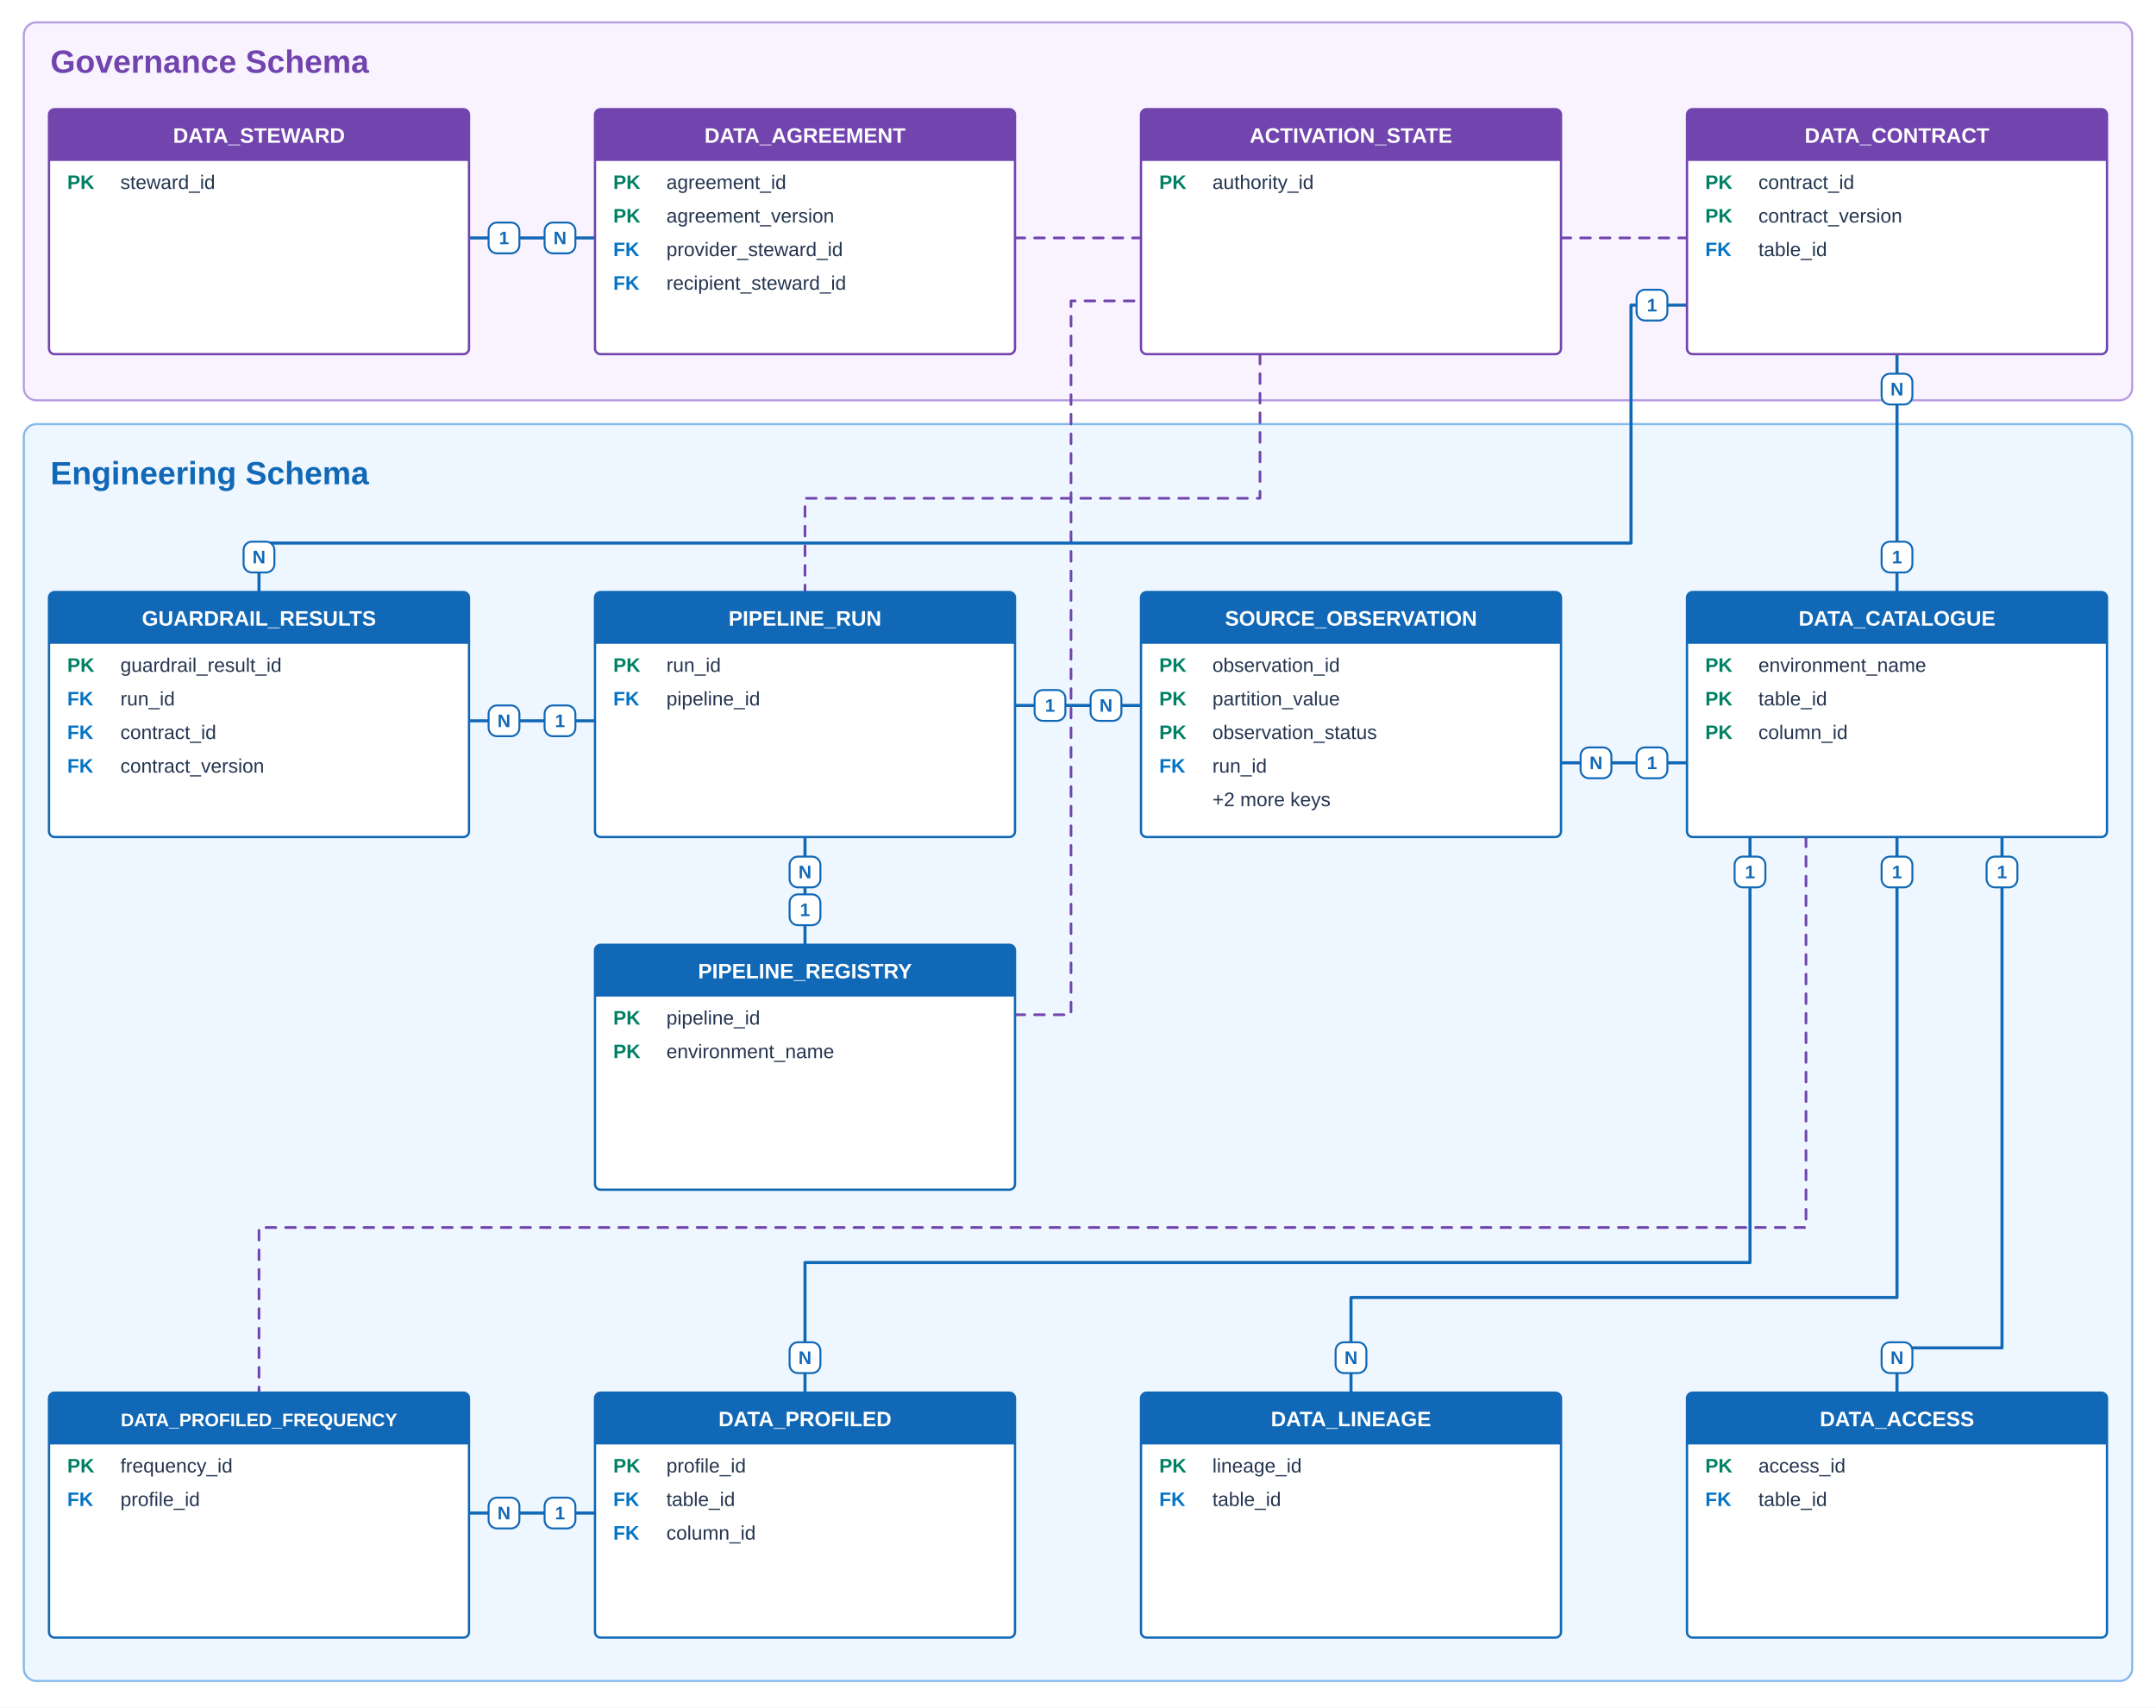
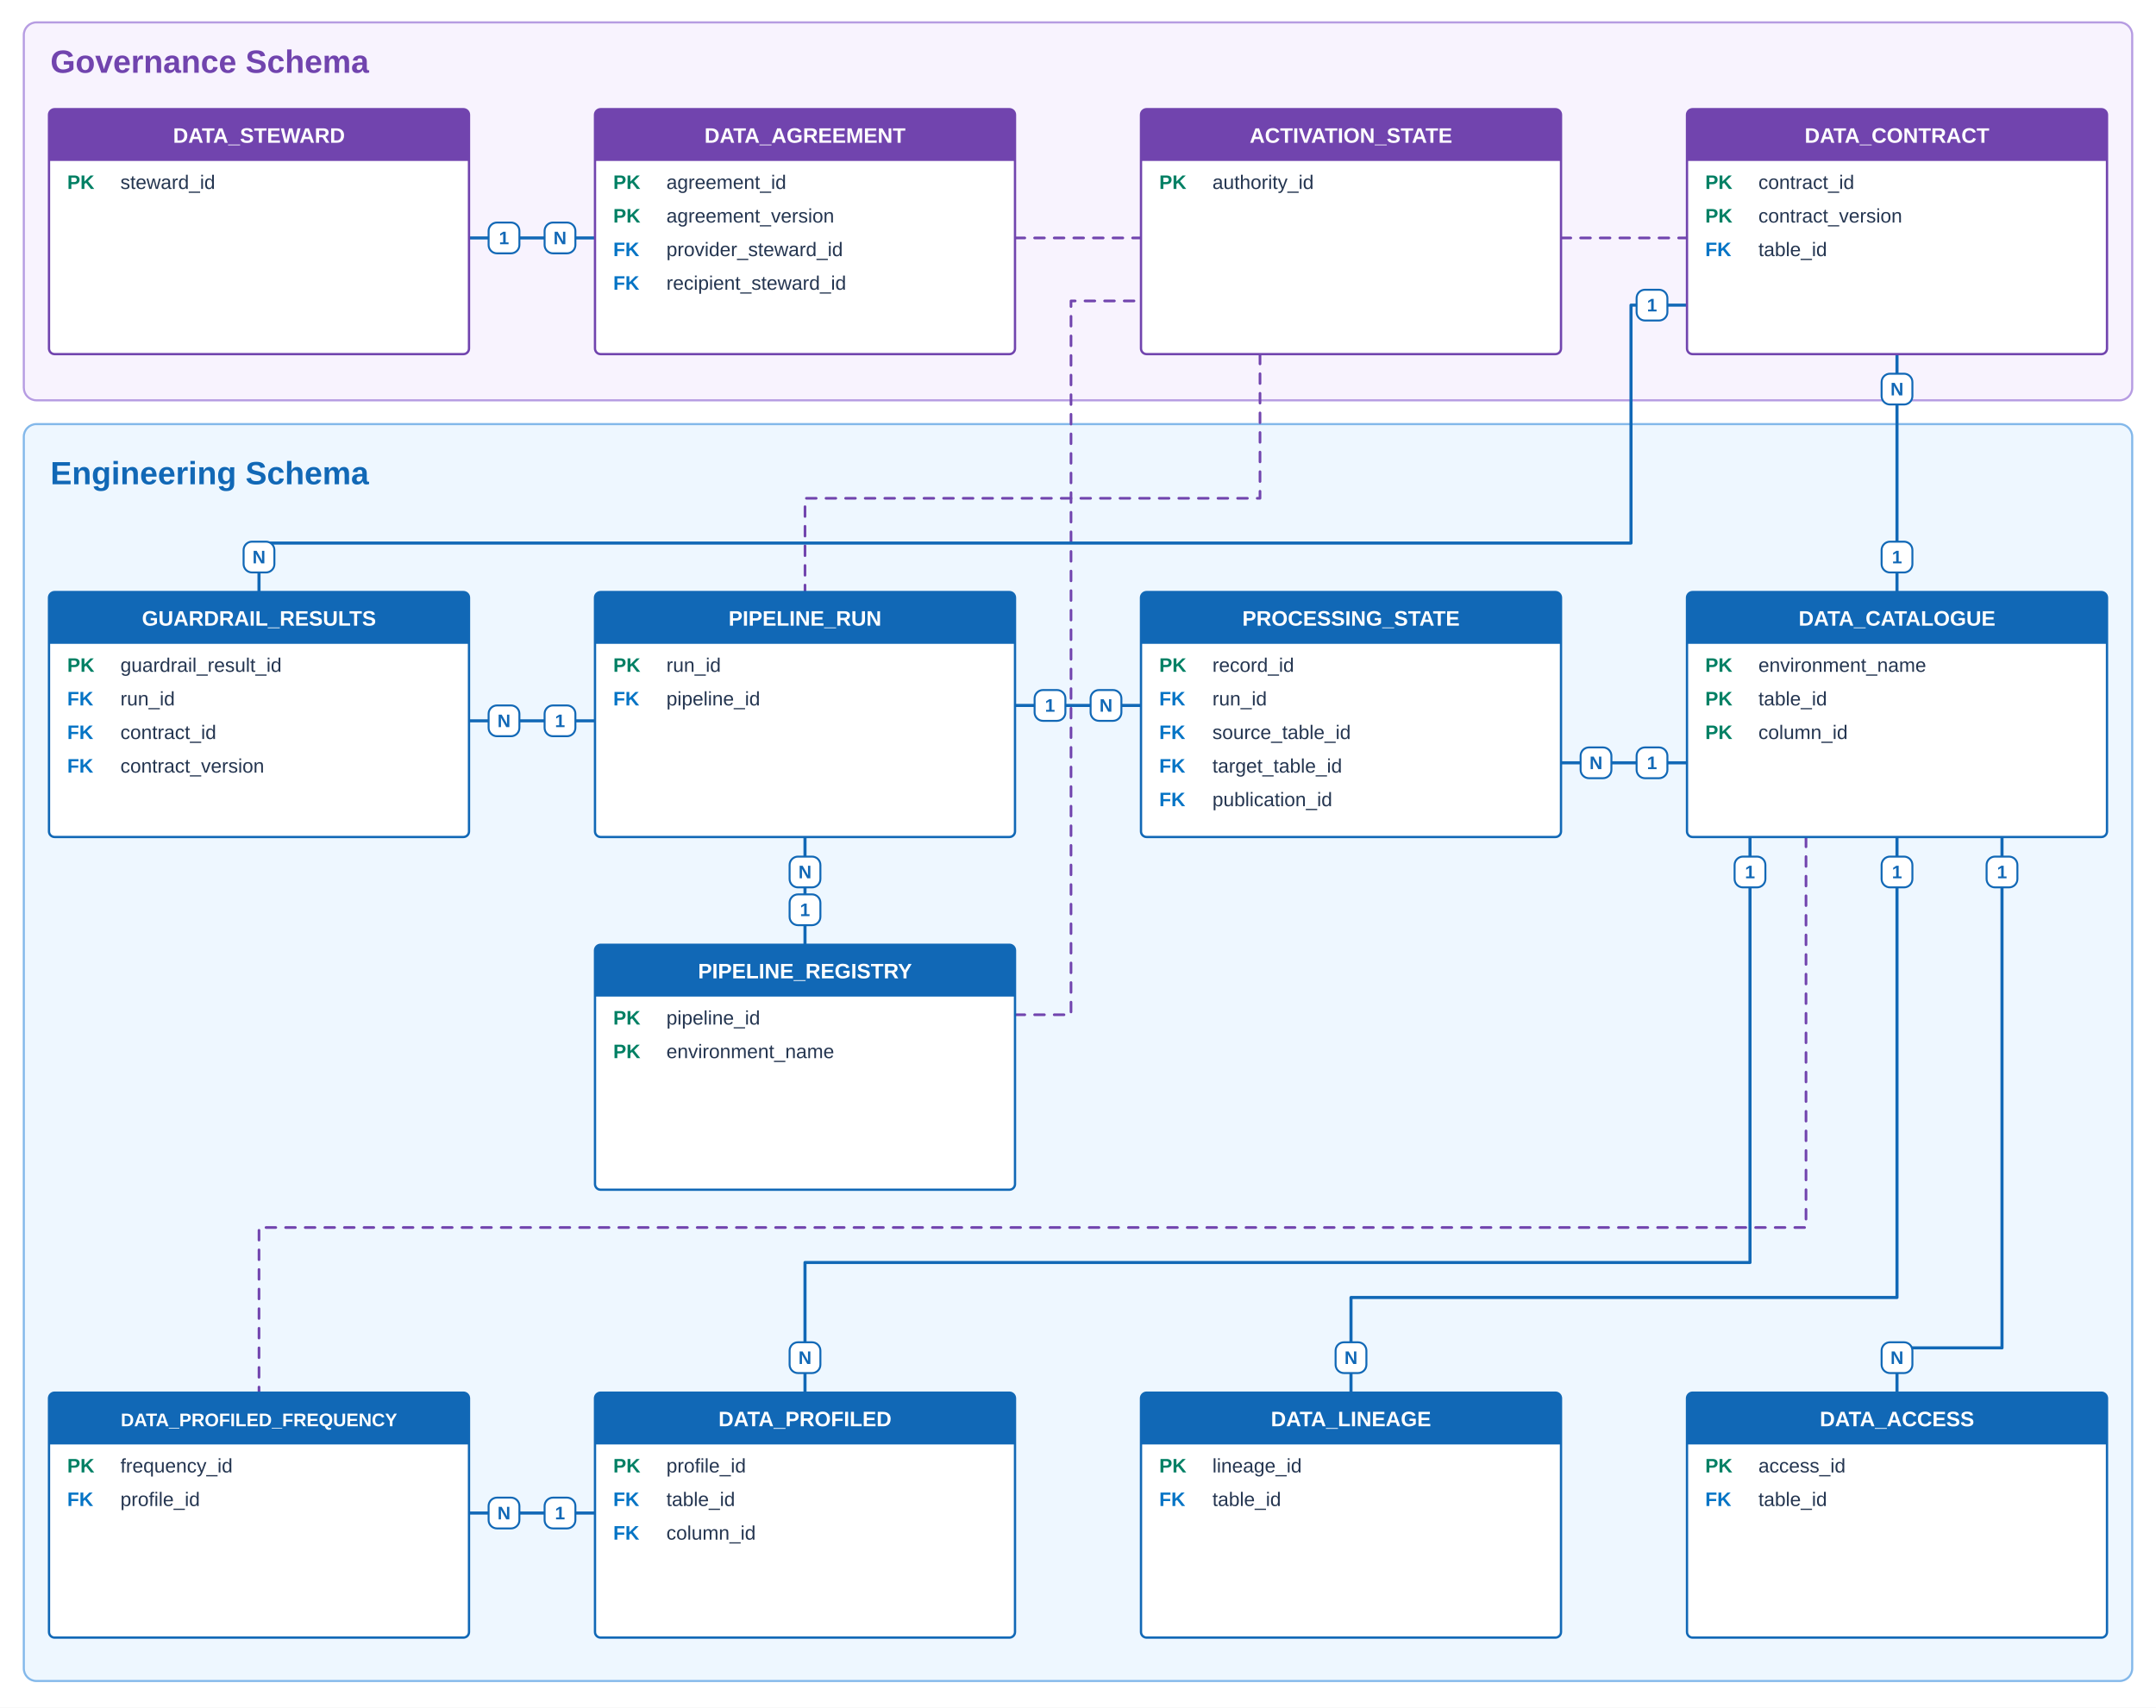
<svg xmlns="http://www.w3.org/2000/svg" xmlns:xlink="http://www.w3.org/1999/xlink" width="1540" height="1220" viewBox="0 0 1540 1220" role="img" aria-label="FabricOps metadata relationship diagram">
  <rect width="1540" height="1220" fill="#FFFFFF" />
  <rect x="17" y="16" width="1506" height="270" rx="9" fill="#F8F3FE" stroke="#B69CE2" stroke-width="1.5" />
  <rect x="17" y="303" width="1506" height="898" rx="9" fill="#EEF7FF" stroke="#83B8EA" stroke-width="1.5" />
  <text x="36" y="52" font-size="23" font-family="Arial, sans-serif" font-weight="700" fill="#7144AE">Governance Schema</text>
  <text x="36" y="346" font-size="23" font-family="Arial, sans-serif" font-weight="700" fill="#1168B6">Engineering Schema</text>
  <g id="metadata-er-relationships" aria-label="Metadata table relationships">
    <g class="metadata-er-relationship" data-from="DATA_STEWARD" data-to="DATA_AGREEMENT" data-cardinality="1:N" data-kind="physical">
      <path d="M335 170H425" fill="none" stroke="#1168B6" stroke-width="2.2" stroke-linecap="round" stroke-linejoin="round" />
      <rect x="349" y="159" width="22" height="22" rx="6" fill="#FFFFFF" stroke="#1168B6" stroke-width="1.4" />
      <text x="360" y="174.5" text-anchor="middle" font-size="13" font-weight="700" font-family="Arial, sans-serif" fill="#1168B6">1</text>
      <rect x="389" y="159" width="22" height="22" rx="6" fill="#FFFFFF" stroke="#1168B6" stroke-width="1.4" />
      <text x="400" y="174.5" text-anchor="middle" font-size="13" font-weight="700" font-family="Arial, sans-serif" fill="#1168B6">N</text>
    </g>
    <g class="metadata-er-relationship" data-from="DATA_AGREEMENT" data-to="ACTIVATION_STATE" data-cardinality="" data-kind="logical">
      <path d="M725 170H815" fill="none" stroke="#7144AE" stroke-width="1.9" stroke-linecap="round" stroke-linejoin="round" stroke-dasharray="7 7" />
    </g>
    <g class="metadata-er-relationship" data-from="ACTIVATION_STATE" data-to="DATA_CONTRACT" data-cardinality="" data-kind="logical">
      <path d="M1115 170H1205" fill="none" stroke="#7144AE" stroke-width="1.9" stroke-linecap="round" stroke-linejoin="round" stroke-dasharray="7 7" />
    </g>
    <g class="metadata-er-relationship" data-from="PIPELINE_REGISTRY" data-to="ACTIVATION_STATE" data-cardinality="" data-kind="logical">
      <path d="M725 725H765V215H815" fill="none" stroke="#7144AE" stroke-width="1.9" stroke-linecap="round" stroke-linejoin="round" stroke-dasharray="7 7" />
    </g>
    <g class="metadata-er-relationship" data-from="ACTIVATION_STATE" data-to="PIPELINE_RUN" data-cardinality="" data-kind="logical">
      <path d="M900 253V356H575V423" fill="none" stroke="#7144AE" stroke-width="1.9" stroke-linecap="round" stroke-linejoin="round" stroke-dasharray="7 7" />
    </g>
    <g class="metadata-er-relationship" data-from="DATA_CATALOGUE" data-to="DATA_CONTRACT" data-cardinality="1:N" data-kind="physical">
      <path d="M1355 423V253" fill="none" stroke="#1168B6" stroke-width="2.2" stroke-linecap="round" stroke-linejoin="round" />
      <rect x="1344" y="387" width="22" height="22" rx="6" fill="#FFFFFF" stroke="#1168B6" stroke-width="1.4" />
      <text x="1355" y="402.5" text-anchor="middle" font-size="13" font-weight="700" font-family="Arial, sans-serif" fill="#1168B6">1</text>
      <rect x="1344" y="267" width="22" height="22" rx="6" fill="#FFFFFF" stroke="#1168B6" stroke-width="1.4" />
      <text x="1355" y="282.5" text-anchor="middle" font-size="13" font-weight="700" font-family="Arial, sans-serif" fill="#1168B6">N</text>
    </g>
    <g class="metadata-er-relationship" data-from="PIPELINE_RUN" data-to="GUARDRAIL_RESULTS" data-cardinality="1:N" data-kind="physical">
      <path d="M425 515H335" fill="none" stroke="#1168B6" stroke-width="2.2" stroke-linecap="round" stroke-linejoin="round" />
      <rect x="389" y="504" width="22" height="22" rx="6" fill="#FFFFFF" stroke="#1168B6" stroke-width="1.4" />
      <text x="400" y="519.5" text-anchor="middle" font-size="13" font-weight="700" font-family="Arial, sans-serif" fill="#1168B6">1</text>
      <rect x="349" y="504" width="22" height="22" rx="6" fill="#FFFFFF" stroke="#1168B6" stroke-width="1.4" />
      <text x="360" y="519.5" text-anchor="middle" font-size="13" font-weight="700" font-family="Arial, sans-serif" fill="#1168B6">N</text>
    </g>
-     <g class="metadata-er-relationship" data-from="PIPELINE_RUN" data-to="SOURCE_OBSERVATION" data-cardinality="1:N" data-kind="physical">
+     <g class="metadata-er-relationship" data-from="PIPELINE_RUN" data-to="PROCESSING_STATE" data-cardinality="1:N" data-kind="physical">
      <path d="M725 504H815" fill="none" stroke="#1168B6" stroke-width="2.2" stroke-linecap="round" stroke-linejoin="round" />
      <rect x="739" y="493" width="22" height="22" rx="6" fill="#FFFFFF" stroke="#1168B6" stroke-width="1.4" />
      <text x="750" y="508.5" text-anchor="middle" font-size="13" font-weight="700" font-family="Arial, sans-serif" fill="#1168B6">1</text>
      <rect x="779" y="493" width="22" height="22" rx="6" fill="#FFFFFF" stroke="#1168B6" stroke-width="1.4" />
      <text x="790" y="508.5" text-anchor="middle" font-size="13" font-weight="700" font-family="Arial, sans-serif" fill="#1168B6">N</text>
    </g>
-     <g class="metadata-er-relationship" data-from="DATA_CATALOGUE" data-to="SOURCE_OBSERVATION" data-cardinality="1:N" data-kind="physical">
+     <g class="metadata-er-relationship" data-from="DATA_CATALOGUE" data-to="PROCESSING_STATE" data-cardinality="1:N" data-kind="physical">
      <path d="M1205 545H1115" fill="none" stroke="#1168B6" stroke-width="2.2" stroke-linecap="round" stroke-linejoin="round" />
      <rect x="1169" y="534" width="22" height="22" rx="6" fill="#FFFFFF" stroke="#1168B6" stroke-width="1.4" />
      <text x="1180" y="549.5" text-anchor="middle" font-size="13" font-weight="700" font-family="Arial, sans-serif" fill="#1168B6">1</text>
      <rect x="1129" y="534" width="22" height="22" rx="6" fill="#FFFFFF" stroke="#1168B6" stroke-width="1.4" />
      <text x="1140" y="549.5" text-anchor="middle" font-size="13" font-weight="700" font-family="Arial, sans-serif" fill="#1168B6">N</text>
    </g>
    <g class="metadata-er-relationship" data-from="PIPELINE_REGISTRY" data-to="PIPELINE_RUN" data-cardinality="1:N" data-kind="physical">
      <path d="M575 675V598" fill="none" stroke="#1168B6" stroke-width="2.2" stroke-linecap="round" stroke-linejoin="round" />
      <rect x="564" y="639" width="22" height="22" rx="6" fill="#FFFFFF" stroke="#1168B6" stroke-width="1.4" />
      <text x="575" y="654.5" text-anchor="middle" font-size="13" font-weight="700" font-family="Arial, sans-serif" fill="#1168B6">1</text>
      <rect x="564" y="612" width="22" height="22" rx="6" fill="#FFFFFF" stroke="#1168B6" stroke-width="1.4" />
      <text x="575" y="627.5" text-anchor="middle" font-size="13" font-weight="700" font-family="Arial, sans-serif" fill="#1168B6">N</text>
    </g>
    <g class="metadata-er-relationship" data-from="DATA_CATALOGUE" data-to="DATA_PROFILED" data-cardinality="1:N" data-kind="physical">
      <path d="M1250 598V902H575V995" fill="none" stroke="#1168B6" stroke-width="2.2" stroke-linecap="round" stroke-linejoin="round" />
      <rect x="1239" y="612" width="22" height="22" rx="6" fill="#FFFFFF" stroke="#1168B6" stroke-width="1.4" />
      <text x="1250" y="627.5" text-anchor="middle" font-size="13" font-weight="700" font-family="Arial, sans-serif" fill="#1168B6">1</text>
      <rect x="564" y="959" width="22" height="22" rx="6" fill="#FFFFFF" stroke="#1168B6" stroke-width="1.4" />
      <text x="575" y="974.5" text-anchor="middle" font-size="13" font-weight="700" font-family="Arial, sans-serif" fill="#1168B6">N</text>
    </g>
    <g class="metadata-er-relationship" data-from="DATA_CATALOGUE" data-to="DATA_PROFILED_FREQUENCY" data-cardinality="" data-kind="logical">
      <path d="M1290 598V877H185V995" fill="none" stroke="#7144AE" stroke-width="1.9" stroke-linecap="round" stroke-linejoin="round" stroke-dasharray="7 7" />
    </g>
    <g class="metadata-er-relationship" data-from="DATA_CATALOGUE" data-to="DATA_LINEAGE" data-cardinality="1:N" data-kind="physical">
      <path d="M1355 598V927H965V995" fill="none" stroke="#1168B6" stroke-width="2.2" stroke-linecap="round" stroke-linejoin="round" />
      <rect x="1344" y="612" width="22" height="22" rx="6" fill="#FFFFFF" stroke="#1168B6" stroke-width="1.4" />
      <text x="1355" y="627.5" text-anchor="middle" font-size="13" font-weight="700" font-family="Arial, sans-serif" fill="#1168B6">1</text>
      <rect x="954" y="959" width="22" height="22" rx="6" fill="#FFFFFF" stroke="#1168B6" stroke-width="1.4" />
      <text x="965" y="974.5" text-anchor="middle" font-size="13" font-weight="700" font-family="Arial, sans-serif" fill="#1168B6">N</text>
    </g>
    <g class="metadata-er-relationship" data-from="DATA_CATALOGUE" data-to="DATA_ACCESS" data-cardinality="1:N" data-kind="physical">
      <path d="M1430 598V963H1355V995" fill="none" stroke="#1168B6" stroke-width="2.2" stroke-linecap="round" stroke-linejoin="round" />
      <rect x="1419" y="612" width="22" height="22" rx="6" fill="#FFFFFF" stroke="#1168B6" stroke-width="1.4" />
      <text x="1430" y="627.5" text-anchor="middle" font-size="13" font-weight="700" font-family="Arial, sans-serif" fill="#1168B6">1</text>
      <rect x="1344" y="959" width="22" height="22" rx="6" fill="#FFFFFF" stroke="#1168B6" stroke-width="1.4" />
      <text x="1355" y="974.5" text-anchor="middle" font-size="13" font-weight="700" font-family="Arial, sans-serif" fill="#1168B6">N</text>
    </g>
    <g class="metadata-er-relationship" data-from="DATA_PROFILED" data-to="DATA_PROFILED_FREQUENCY" data-cardinality="1:N" data-kind="physical">
      <path d="M425 1081H335" fill="none" stroke="#1168B6" stroke-width="2.2" stroke-linecap="round" stroke-linejoin="round" />
      <rect x="389" y="1070" width="22" height="22" rx="6" fill="#FFFFFF" stroke="#1168B6" stroke-width="1.4" />
      <text x="400" y="1085.5" text-anchor="middle" font-size="13" font-weight="700" font-family="Arial, sans-serif" fill="#1168B6">1</text>
      <rect x="349" y="1070" width="22" height="22" rx="6" fill="#FFFFFF" stroke="#1168B6" stroke-width="1.4" />
      <text x="360" y="1085.5" text-anchor="middle" font-size="13" font-weight="700" font-family="Arial, sans-serif" fill="#1168B6">N</text>
    </g>
    <g class="metadata-er-relationship" data-from="DATA_CONTRACT" data-to="GUARDRAIL_RESULTS" data-cardinality="1:N" data-kind="physical">
      <path d="M1205 218H1165V388H185V423" fill="none" stroke="#1168B6" stroke-width="2.2" stroke-linecap="round" stroke-linejoin="round" />
      <rect x="1169" y="207" width="22" height="22" rx="6" fill="#FFFFFF" stroke="#1168B6" stroke-width="1.4" />
      <text x="1180" y="222.5" text-anchor="middle" font-size="13" font-weight="700" font-family="Arial, sans-serif" fill="#1168B6">1</text>
      <rect x="174" y="387" width="22" height="22" rx="6" fill="#FFFFFF" stroke="#1168B6" stroke-width="1.4" />
      <text x="185" y="402.5" text-anchor="middle" font-size="13" font-weight="700" font-family="Arial, sans-serif" fill="#1168B6">N</text>
    </g>
  </g>
  <a xlink:href="https://voycepeh.github.io/FabricOps-Starter-Kit/reference/metadata/metadata_data_steward/" target="_blank">
    <rect x="35" y="78" width="300" height="175" rx="4" fill="white" stroke="#7144AE" stroke-width="1.65" />
    <path d="M39 78H331Q335 78 335 82V115H35V82Q35 78 39 78Z" fill="#7144AE" />
    <text x="185.0" y="102" text-anchor="middle" font-size="15" font-weight="700" font-family="Arial, sans-serif" fill="white">DATA_STEWARD</text>
    <text x="48" y="135" fill="#008064" font-weight="700" font-size="14" font-family="Arial, sans-serif">PK</text>
    <text x="86" y="135" fill="#243550" font-size="14" font-family="Arial, sans-serif">steward_id</text>
  </a>
  <a xlink:href="https://voycepeh.github.io/FabricOps-Starter-Kit/reference/metadata/metadata_data_agreement/" target="_blank">
    <rect x="425" y="78" width="300" height="175" rx="4" fill="white" stroke="#7144AE" stroke-width="1.65" />
    <path d="M429 78H721Q725 78 725 82V115H425V82Q425 78 429 78Z" fill="#7144AE" />
    <text x="575.0" y="102" text-anchor="middle" font-size="15" font-weight="700" font-family="Arial, sans-serif" fill="white">DATA_AGREEMENT</text>
    <text x="438" y="135" fill="#008064" font-weight="700" font-size="14" font-family="Arial, sans-serif">PK</text>
    <text x="476" y="135" fill="#243550" font-size="14" font-family="Arial, sans-serif">agreement_id</text>
    <text x="438" y="159" fill="#008064" font-weight="700" font-size="14" font-family="Arial, sans-serif">PK</text>
    <text x="476" y="159" fill="#243550" font-size="14" font-family="Arial, sans-serif">agreement_version</text>
    <text x="438" y="183" fill="#0574C5" font-weight="700" font-size="14" font-family="Arial, sans-serif">FK</text>
    <text x="476" y="183" fill="#243550" font-size="14" font-family="Arial, sans-serif">provider_steward_id</text>
    <text x="438" y="207" fill="#0574C5" font-weight="700" font-size="14" font-family="Arial, sans-serif">FK</text>
    <text x="476" y="207" fill="#243550" font-size="14" font-family="Arial, sans-serif">recipient_steward_id</text>
  </a>
  <a xlink:href="https://voycepeh.github.io/FabricOps-Starter-Kit/reference/metadata/metadata_activation_state/" target="_blank">
    <rect x="815" y="78" width="300" height="175" rx="4" fill="white" stroke="#7144AE" stroke-width="1.65" />
    <path d="M819 78H1111Q1115 78 1115 82V115H815V82Q815 78 819 78Z" fill="#7144AE" />
    <text x="965.0" y="102" text-anchor="middle" font-size="15" font-weight="700" font-family="Arial, sans-serif" fill="white">ACTIVATION_STATE</text>
    <text x="828" y="135" fill="#008064" font-weight="700" font-size="14" font-family="Arial, sans-serif">PK</text>
    <text x="866" y="135" fill="#243550" font-size="14" font-family="Arial, sans-serif">authority_id</text>
  </a>
  <a xlink:href="https://voycepeh.github.io/FabricOps-Starter-Kit/reference/metadata/metadata_data_contract/" target="_blank">
    <rect x="1205" y="78" width="300" height="175" rx="4" fill="white" stroke="#7144AE" stroke-width="1.65" />
    <path d="M1209 78H1501Q1505 78 1505 82V115H1205V82Q1205 78 1209 78Z" fill="#7144AE" />
    <text x="1355.0" y="102" text-anchor="middle" font-size="15" font-weight="700" font-family="Arial, sans-serif" fill="white">DATA_CONTRACT</text>
    <text x="1218" y="135" fill="#008064" font-weight="700" font-size="14" font-family="Arial, sans-serif">PK</text>
    <text x="1256" y="135" fill="#243550" font-size="14" font-family="Arial, sans-serif">contract_id</text>
    <text x="1218" y="159" fill="#008064" font-weight="700" font-size="14" font-family="Arial, sans-serif">PK</text>
    <text x="1256" y="159" fill="#243550" font-size="14" font-family="Arial, sans-serif">contract_version</text>
    <text x="1218" y="183" fill="#0574C5" font-weight="700" font-size="14" font-family="Arial, sans-serif">FK</text>
    <text x="1256" y="183" fill="#243550" font-size="14" font-family="Arial, sans-serif">table_id</text>
  </a>
  <a xlink:href="https://voycepeh.github.io/FabricOps-Starter-Kit/reference/metadata/metadata_guardrail_results/" target="_blank">
    <rect x="35" y="423" width="300" height="175" rx="4" fill="white" stroke="#1168B6" stroke-width="1.65" />
    <path d="M39 423H331Q335 423 335 427V460H35V427Q35 423 39 423Z" fill="#1168B6" />
    <text x="185.0" y="447" text-anchor="middle" font-size="15" font-weight="700" font-family="Arial, sans-serif" fill="white">GUARDRAIL_RESULTS</text>
    <text x="48" y="480" fill="#008064" font-weight="700" font-size="14" font-family="Arial, sans-serif">PK</text>
    <text x="86" y="480" fill="#243550" font-size="14" font-family="Arial, sans-serif">guardrail_result_id</text>
    <text x="48" y="504" fill="#0574C5" font-weight="700" font-size="14" font-family="Arial, sans-serif">FK</text>
    <text x="86" y="504" fill="#243550" font-size="14" font-family="Arial, sans-serif">run_id</text>
    <text x="48" y="528" fill="#0574C5" font-weight="700" font-size="14" font-family="Arial, sans-serif">FK</text>
    <text x="86" y="528" fill="#243550" font-size="14" font-family="Arial, sans-serif">contract_id</text>
    <text x="48" y="552" fill="#0574C5" font-weight="700" font-size="14" font-family="Arial, sans-serif">FK</text>
    <text x="86" y="552" fill="#243550" font-size="14" font-family="Arial, sans-serif">contract_version</text>
  </a>
  <a xlink:href="https://voycepeh.github.io/FabricOps-Starter-Kit/reference/metadata/metadata_pipeline_run/" target="_blank">
    <rect x="425" y="423" width="300" height="175" rx="4" fill="white" stroke="#1168B6" stroke-width="1.65" />
    <path d="M429 423H721Q725 423 725 427V460H425V427Q425 423 429 423Z" fill="#1168B6" />
    <text x="575.0" y="447" text-anchor="middle" font-size="15" font-weight="700" font-family="Arial, sans-serif" fill="white">PIPELINE_RUN</text>
    <text x="438" y="480" fill="#008064" font-weight="700" font-size="14" font-family="Arial, sans-serif">PK</text>
    <text x="476" y="480" fill="#243550" font-size="14" font-family="Arial, sans-serif">run_id</text>
    <text x="438" y="504" fill="#0574C5" font-weight="700" font-size="14" font-family="Arial, sans-serif">FK</text>
    <text x="476" y="504" fill="#243550" font-size="14" font-family="Arial, sans-serif">pipeline_id</text>
  </a>
-   <a xlink:href="https://voycepeh.github.io/FabricOps-Starter-Kit/reference/metadata/metadata_source_observation/" target="_blank">
+   <a xlink:href="https://voycepeh.github.io/FabricOps-Starter-Kit/reference/metadata/metadata_processing_state/" target="_blank">
    <rect x="815" y="423" width="300" height="175" rx="4" fill="white" stroke="#1168B6" stroke-width="1.65" />
    <path d="M819 423H1111Q1115 423 1115 427V460H815V427Q815 423 819 423Z" fill="#1168B6" />
-     <text x="965.0" y="447" text-anchor="middle" font-size="15" font-weight="700" font-family="Arial, sans-serif" fill="white">SOURCE_OBSERVATION</text>
+     <text x="965.0" y="447" text-anchor="middle" font-size="15" font-weight="700" font-family="Arial, sans-serif" fill="white">PROCESSING_STATE</text>
    <text x="828" y="480" fill="#008064" font-weight="700" font-size="14" font-family="Arial, sans-serif">PK</text>
-     <text x="866" y="480" fill="#243550" font-size="14" font-family="Arial, sans-serif">observation_id</text>
-     <text x="828" y="504" fill="#008064" font-weight="700" font-size="14" font-family="Arial, sans-serif">PK</text>
-     <text x="866" y="504" fill="#243550" font-size="14" font-family="Arial, sans-serif">partition_value</text>
-     <text x="828" y="528" fill="#008064" font-weight="700" font-size="14" font-family="Arial, sans-serif">PK</text>
-     <text x="866" y="528" fill="#243550" font-size="14" font-family="Arial, sans-serif">observation_status</text>
+     <text x="866" y="480" fill="#243550" font-size="14" font-family="Arial, sans-serif">record_id</text>
+     <text x="828" y="504" fill="#0574C5" font-weight="700" font-size="14" font-family="Arial, sans-serif">FK</text>
+     <text x="866" y="504" fill="#243550" font-size="14" font-family="Arial, sans-serif">run_id</text>
+     <text x="828" y="528" fill="#0574C5" font-weight="700" font-size="14" font-family="Arial, sans-serif">FK</text>
+     <text x="866" y="528" fill="#243550" font-size="14" font-family="Arial, sans-serif">source_table_id</text>
    <text x="828" y="552" fill="#0574C5" font-weight="700" font-size="14" font-family="Arial, sans-serif">FK</text>
-     <text x="866" y="552" fill="#243550" font-size="14" font-family="Arial, sans-serif">run_id</text>
-     <text x="866" y="576" fill="#243550" font-size="14" font-family="Arial, sans-serif">+2 more keys</text>
+     <text x="866" y="552" fill="#243550" font-size="14" font-family="Arial, sans-serif">target_table_id</text>
+     <text x="828" y="576" fill="#0574C5" font-weight="700" font-size="14" font-family="Arial, sans-serif">FK</text>
+     <text x="866" y="576" fill="#243550" font-size="14" font-family="Arial, sans-serif">publication_id</text>
  </a>
  <a xlink:href="https://voycepeh.github.io/FabricOps-Starter-Kit/reference/metadata/metadata_data_catalogue/" target="_blank">
    <rect x="1205" y="423" width="300" height="175" rx="4" fill="white" stroke="#1168B6" stroke-width="1.65" />
    <path d="M1209 423H1501Q1505 423 1505 427V460H1205V427Q1205 423 1209 423Z" fill="#1168B6" />
    <text x="1355.0" y="447" text-anchor="middle" font-size="15" font-weight="700" font-family="Arial, sans-serif" fill="white">DATA_CATALOGUE</text>
    <text x="1218" y="480" fill="#008064" font-weight="700" font-size="14" font-family="Arial, sans-serif">PK</text>
    <text x="1256" y="480" fill="#243550" font-size="14" font-family="Arial, sans-serif">environment_name</text>
    <text x="1218" y="504" fill="#008064" font-weight="700" font-size="14" font-family="Arial, sans-serif">PK</text>
    <text x="1256" y="504" fill="#243550" font-size="14" font-family="Arial, sans-serif">table_id</text>
    <text x="1218" y="528" fill="#008064" font-weight="700" font-size="14" font-family="Arial, sans-serif">PK</text>
    <text x="1256" y="528" fill="#243550" font-size="14" font-family="Arial, sans-serif">column_id</text>
  </a>
  <a xlink:href="https://voycepeh.github.io/FabricOps-Starter-Kit/reference/metadata/metadata_data_profiled_frequency/" target="_blank" transform="translate(0 180)">
    <rect x="35" y="815" width="300" height="175" rx="4" fill="white" stroke="#1168B6" stroke-width="1.65" />
    <path d="M39 815H331Q335 815 335 819V852H35V819Q35 815 39 815Z" fill="#1168B6" />
    <text x="185.0" y="839" text-anchor="middle" font-size="13.1" font-weight="700" font-family="Arial, sans-serif" fill="white">DATA_PROFILED_FREQUENCY</text>
    <text x="48" y="872" fill="#008064" font-weight="700" font-size="14" font-family="Arial, sans-serif">PK</text>
    <text x="86" y="872" fill="#243550" font-size="14" font-family="Arial, sans-serif">frequency_id</text>
    <text x="48" y="896" fill="#0574C5" font-weight="700" font-size="14" font-family="Arial, sans-serif">FK</text>
    <text x="86" y="896" fill="#243550" font-size="14" font-family="Arial, sans-serif">profile_id</text>
  </a>
  <a xlink:href="https://voycepeh.github.io/FabricOps-Starter-Kit/reference/metadata/metadata_data_profiled/" target="_blank" transform="translate(0 180)">
    <rect x="425" y="815" width="300" height="175" rx="4" fill="white" stroke="#1168B6" stroke-width="1.65" />
    <path d="M429 815H721Q725 815 725 819V852H425V819Q425 815 429 815Z" fill="#1168B6" />
    <text x="575.0" y="839" text-anchor="middle" font-size="15" font-weight="700" font-family="Arial, sans-serif" fill="white">DATA_PROFILED</text>
    <text x="438" y="872" fill="#008064" font-weight="700" font-size="14" font-family="Arial, sans-serif">PK</text>
    <text x="476" y="872" fill="#243550" font-size="14" font-family="Arial, sans-serif">profile_id</text>
    <text x="438" y="896" fill="#0574C5" font-weight="700" font-size="14" font-family="Arial, sans-serif">FK</text>
    <text x="476" y="896" fill="#243550" font-size="14" font-family="Arial, sans-serif">table_id</text>
    <text x="438" y="920" fill="#0574C5" font-weight="700" font-size="14" font-family="Arial, sans-serif">FK</text>
    <text x="476" y="920" fill="#243550" font-size="14" font-family="Arial, sans-serif">column_id</text>
  </a>
  <a xlink:href="https://voycepeh.github.io/FabricOps-Starter-Kit/reference/metadata/metadata_data_lineage/" target="_blank" transform="translate(0 180)">
    <rect x="815" y="815" width="300" height="175" rx="4" fill="white" stroke="#1168B6" stroke-width="1.65" />
    <path d="M819 815H1111Q1115 815 1115 819V852H815V819Q815 815 819 815Z" fill="#1168B6" />
    <text x="965.0" y="839" text-anchor="middle" font-size="15" font-weight="700" font-family="Arial, sans-serif" fill="white">DATA_LINEAGE</text>
    <text x="828" y="872" fill="#008064" font-weight="700" font-size="14" font-family="Arial, sans-serif">PK</text>
    <text x="866" y="872" fill="#243550" font-size="14" font-family="Arial, sans-serif">lineage_id</text>
    <text x="828" y="896" fill="#0574C5" font-weight="700" font-size="14" font-family="Arial, sans-serif">FK</text>
    <text x="866" y="896" fill="#243550" font-size="14" font-family="Arial, sans-serif">table_id</text>
  </a>
  <a xlink:href="https://voycepeh.github.io/FabricOps-Starter-Kit/reference/metadata/metadata_data_access/" target="_blank" transform="translate(0 180)">
    <rect x="1205" y="815" width="300" height="175" rx="4" fill="white" stroke="#1168B6" stroke-width="1.65" />
    <path d="M1209 815H1501Q1505 815 1505 819V852H1205V819Q1205 815 1209 815Z" fill="#1168B6" />
    <text x="1355.0" y="839" text-anchor="middle" font-size="15" font-weight="700" font-family="Arial, sans-serif" fill="white">DATA_ACCESS</text>
    <text x="1218" y="872" fill="#008064" font-weight="700" font-size="14" font-family="Arial, sans-serif">PK</text>
    <text x="1256" y="872" fill="#243550" font-size="14" font-family="Arial, sans-serif">access_id</text>
    <text x="1218" y="896" fill="#0574C5" font-weight="700" font-size="14" font-family="Arial, sans-serif">FK</text>
    <text x="1256" y="896" fill="#243550" font-size="14" font-family="Arial, sans-serif">table_id</text>
  </a>
  <a xlink:href="https://voycepeh.github.io/FabricOps-Starter-Kit/reference/metadata/metadata_pipeline_registry/" target="_blank">
    <rect x="425" y="675" width="300" height="175" rx="4" fill="white" stroke="#1168B6" stroke-width="1.65" />
    <path d="M429 675H721Q725 675 725 679V712H425V679Q425 675 429 675Z" fill="#1168B6" />
    <text x="575" y="699" text-anchor="middle" font-size="15" font-weight="700" font-family="Arial, sans-serif" fill="white">PIPELINE_REGISTRY</text>
    <text x="438" y="732" fill="#008064" font-weight="700" font-size="14" font-family="Arial, sans-serif">PK</text>
    <text x="476" y="732" fill="#243550" font-size="14" font-family="Arial, sans-serif">pipeline_id</text>
    <text x="438" y="756" fill="#008064" font-weight="700" font-size="14" font-family="Arial, sans-serif">PK</text>
    <text x="476" y="756" fill="#243550" font-size="14" font-family="Arial, sans-serif">environment_name</text>
  </a>
</svg>
